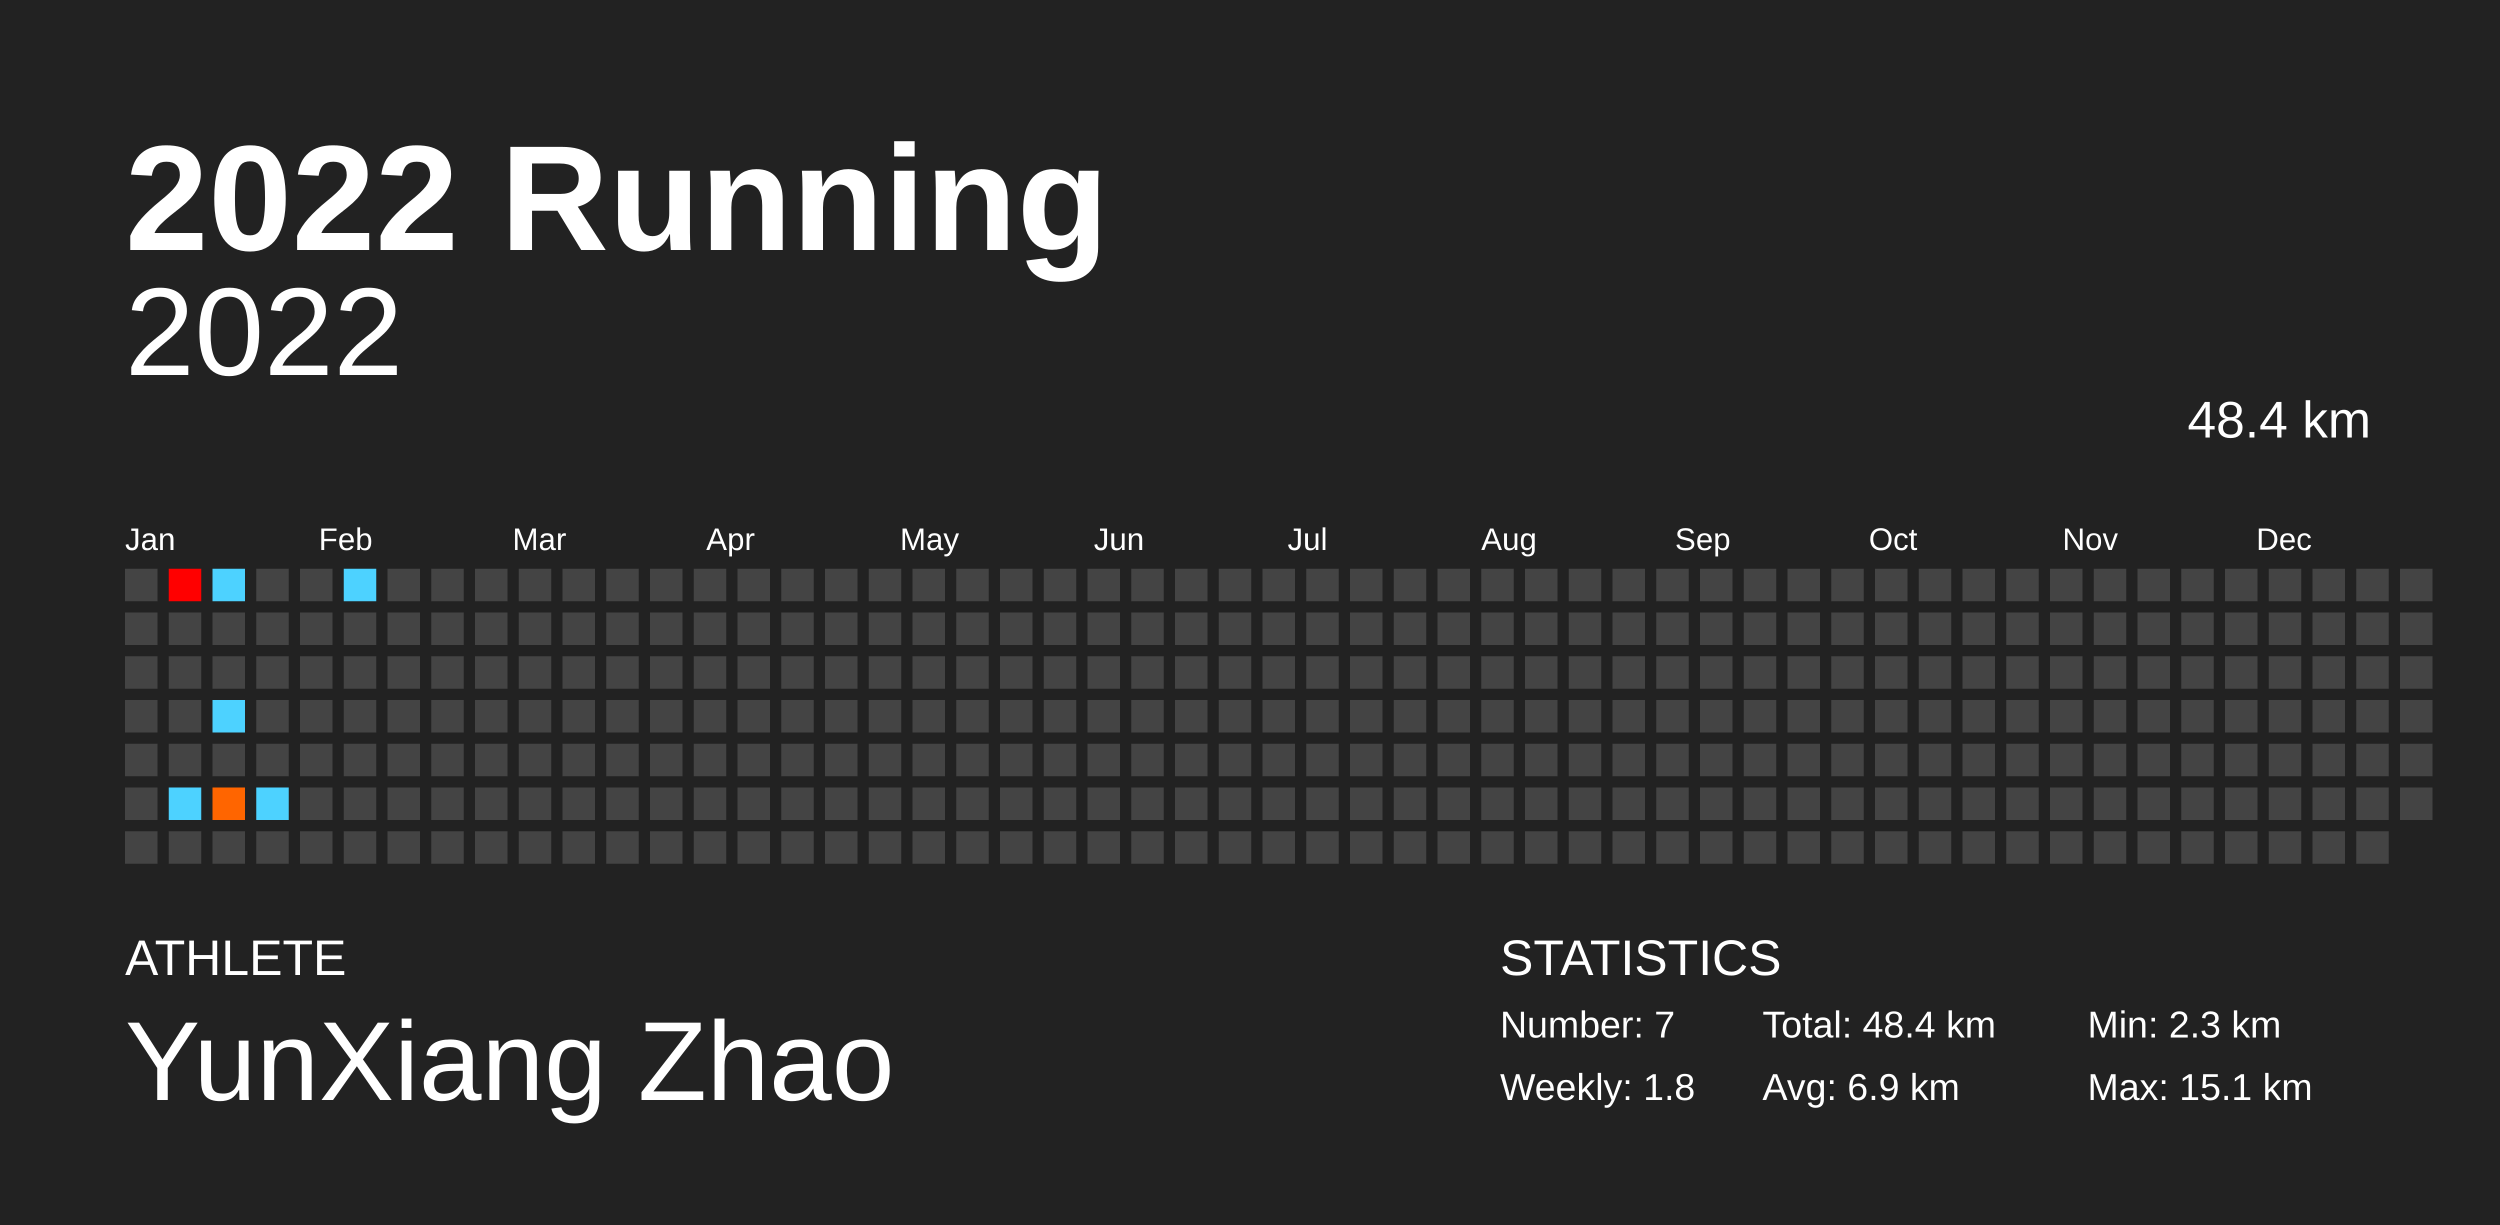
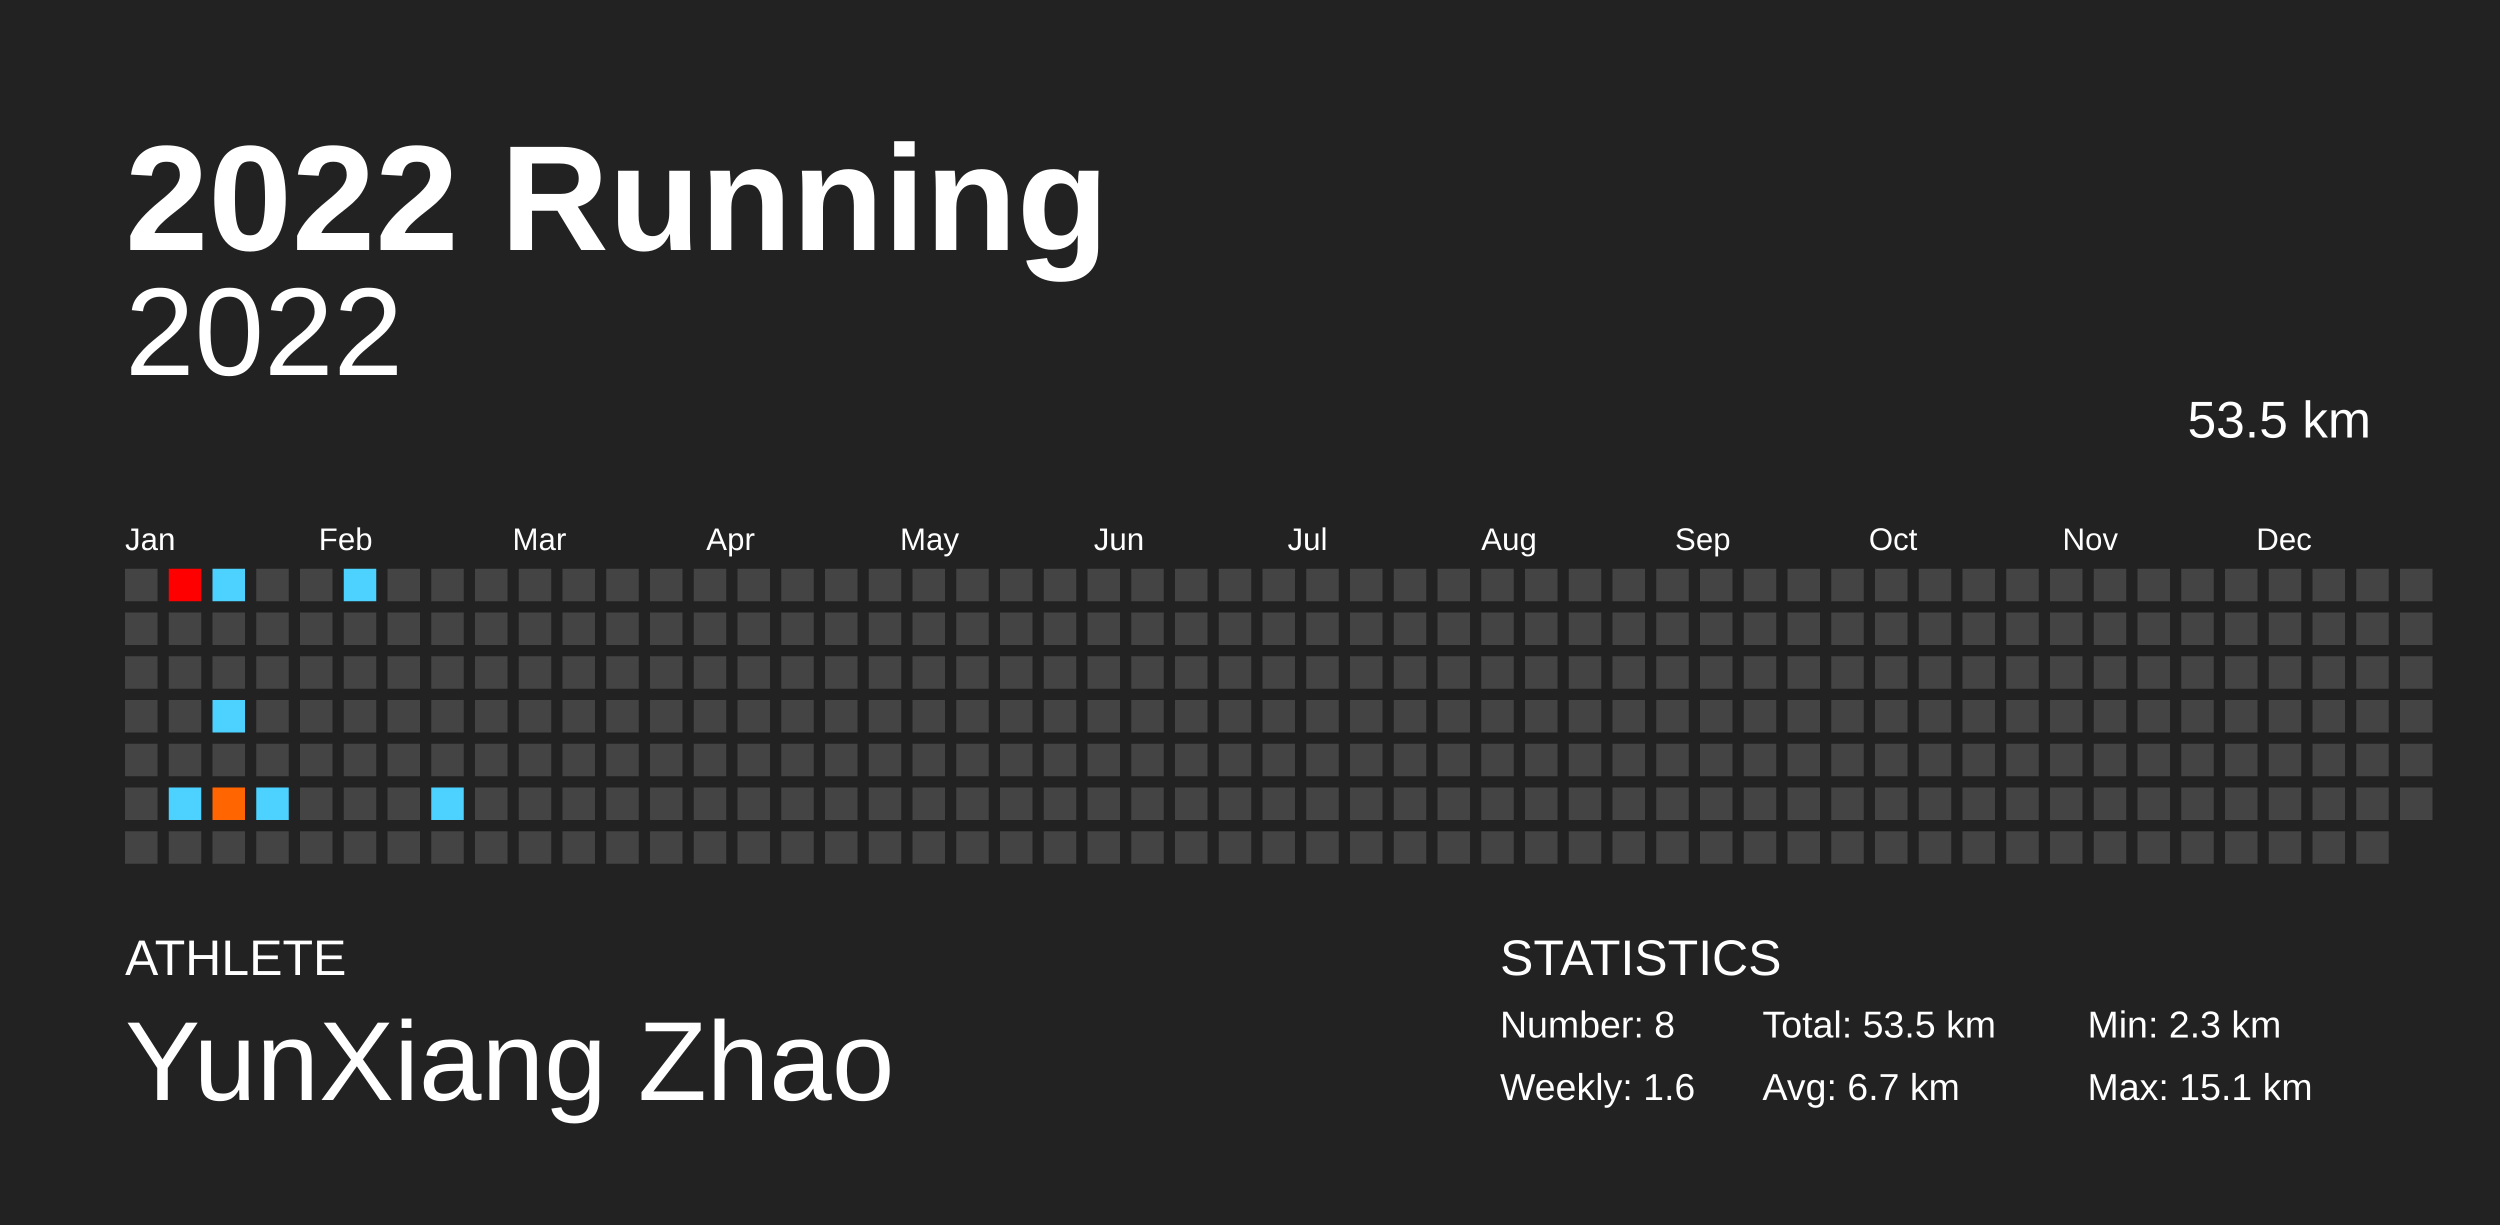
<svg xmlns="http://www.w3.org/2000/svg" baseProfile="full" height="98mm" version="1.1" viewBox="0,0,200,98" width="200mm">
  <defs />
  <rect fill="#222222" height="98" width="200" x="0" y="0" />
  <text fill="#FFFFFF" style="font-size:12px; font-family:Arial; font-weight:bold;" x="10" y="20">2022 Running</text>
  <text fill="#FFFFFF" style="font-size:4px; font-family:Arial" x="10" y="78">ATHLETE</text>
  <text fill="#FFFFFF" style="font-size:9px; font-family:Arial" x="10" y="88">YunXiang Zhao</text>
  <text fill="#FFFFFF" style="font-size:4px; font-family:Arial" x="120" y="78">STATISTICS</text>
-   <text fill="#FFFFFF" style="font-size:3px; font-family:Arial" x="120" y="83">Number: 7</text>
-   <text fill="#FFFFFF" style="font-size:3px; font-family:Arial" x="120" y="88">Weekly: 1.8</text>
-   <text fill="#FFFFFF" style="font-size:3px; font-family:Arial" x="141" y="83">Total: 48.4 km</text>
-   <text fill="#FFFFFF" style="font-size:3px; font-family:Arial" x="141" y="88">Avg: 6.9 km</text>
+   <text fill="#FFFFFF" style="font-size:3px; font-family:Arial" x="120" y="83">Number: 8</text>
+   <text fill="#FFFFFF" style="font-size:3px; font-family:Arial" x="120" y="88">Weekly: 1.6</text>
+   <text fill="#FFFFFF" style="font-size:3px; font-family:Arial" x="141" y="83">Total: 53.5 km</text>
+   <text fill="#FFFFFF" style="font-size:3px; font-family:Arial" x="141" y="88">Avg: 6.7 km</text>
  <text fill="#FFFFFF" style="font-size:3px; font-family:Arial" x="167" y="83">Min: 2.3 km</text>
  <text fill="#FFFFFF" style="font-size:3px; font-family:Arial" x="167" y="88">Max: 15.1 km</text>
  <text alignment-baseline="hanging" fill="#FFFFFF" style="font-size:10.0px; font-family:Arial;" x="10" y="30">2022</text>
-   <text alignment-baseline="hanging" fill="#FFFFFF" style="font-size:4.125px; font-family:Arial;" x="175" y="35">48.4 km</text>
+   <text alignment-baseline="hanging" fill="#FFFFFF" style="font-size:4.125px; font-family:Arial;" x="175" y="35">53.5 km</text>
  <text fill="#FFFFFF" style="font-size:2.5px; font-family:Arial" x="10.0" y="44">Jan</text>
  <text fill="#FFFFFF" style="font-size:2.5px; font-family:Arial" x="25.5" y="44">Feb</text>
  <text fill="#FFFFFF" style="font-size:2.5px; font-family:Arial" x="41.0" y="44">Mar</text>
  <text fill="#FFFFFF" style="font-size:2.5px; font-family:Arial" x="56.5" y="44">Apr</text>
  <text fill="#FFFFFF" style="font-size:2.5px; font-family:Arial" x="72.0" y="44">May</text>
  <text fill="#FFFFFF" style="font-size:2.5px; font-family:Arial" x="87.5" y="44">Jun</text>
  <text fill="#FFFFFF" style="font-size:2.5px; font-family:Arial" x="103.0" y="44">Jul</text>
  <text fill="#FFFFFF" style="font-size:2.5px; font-family:Arial" x="118.5" y="44">Aug</text>
  <text fill="#FFFFFF" style="font-size:2.5px; font-family:Arial" x="134.0" y="44">Sep</text>
  <text fill="#FFFFFF" style="font-size:2.5px; font-family:Arial" x="149.5" y="44">Oct</text>
  <text fill="#FFFFFF" style="font-size:2.5px; font-family:Arial" x="165.0" y="44">Nov</text>
  <text fill="#FFFFFF" style="font-size:2.5px; font-family:Arial" x="180.5" y="44">Dec</text>
  <rect fill="#444444" height="2.6" width="2.6" x="10.0" y="45.5" />
  <rect fill="#444444" height="2.6" width="2.6" x="10.0" y="49.0" />
  <rect fill="#444444" height="2.6" width="2.6" x="10.0" y="52.5" />
  <rect fill="#444444" height="2.6" width="2.6" x="10.0" y="56.0" />
  <rect fill="#444444" height="2.6" width="2.6" x="10.0" y="59.5" />
  <rect fill="#444444" height="2.6" width="2.6" x="10.0" y="63.0" />
  <rect fill="#444444" height="2.6" width="2.6" x="10.0" y="66.5" />
  <rect fill="#ff0000" height="2.6" width="2.6" x="13.5" y="45.5" />
  <rect fill="#444444" height="2.6" width="2.6" x="13.5" y="49.0" />
  <rect fill="#444444" height="2.6" width="2.6" x="13.5" y="52.5" />
  <rect fill="#444444" height="2.6" width="2.6" x="13.5" y="56.0" />
  <rect fill="#444444" height="2.6" width="2.6" x="13.5" y="59.5" />
  <rect fill="#4dd2ff" height="2.6" width="2.6" x="13.5" y="63.0" />
  <rect fill="#444444" height="2.6" width="2.6" x="13.5" y="66.5" />
  <rect fill="#4dd2ff" height="2.6" width="2.6" x="17.0" y="45.5" />
  <rect fill="#444444" height="2.6" width="2.6" x="17.0" y="49.0" />
  <rect fill="#444444" height="2.6" width="2.6" x="17.0" y="52.5" />
  <rect fill="#4dd2ff" height="2.6" width="2.6" x="17.0" y="56.0" />
  <rect fill="#444444" height="2.6" width="2.6" x="17.0" y="59.5" />
  <rect fill="#ff6500" height="2.6" width="2.6" x="17.0" y="63.0" />
  <rect fill="#444444" height="2.6" width="2.6" x="17.0" y="66.5" />
  <rect fill="#444444" height="2.6" width="2.6" x="20.5" y="45.5" />
  <rect fill="#444444" height="2.6" width="2.6" x="20.5" y="49.0" />
  <rect fill="#444444" height="2.6" width="2.6" x="20.5" y="52.5" />
  <rect fill="#444444" height="2.6" width="2.6" x="20.5" y="56.0" />
  <rect fill="#444444" height="2.6" width="2.6" x="20.5" y="59.5" />
  <rect fill="#4dd2ff" height="2.6" width="2.6" x="20.5" y="63.0" />
  <rect fill="#444444" height="2.6" width="2.6" x="20.5" y="66.5" />
  <rect fill="#444444" height="2.6" width="2.6" x="24.0" y="45.5" />
  <rect fill="#444444" height="2.6" width="2.6" x="24.0" y="49.0" />
  <rect fill="#444444" height="2.6" width="2.6" x="24.0" y="52.5" />
  <rect fill="#444444" height="2.6" width="2.6" x="24.0" y="56.0" />
  <rect fill="#444444" height="2.6" width="2.6" x="24.0" y="59.5" />
  <rect fill="#444444" height="2.6" width="2.6" x="24.0" y="63.0" />
  <rect fill="#444444" height="2.6" width="2.6" x="24.0" y="66.5" />
  <rect fill="#4dd2ff" height="2.6" width="2.6" x="27.5" y="45.5" />
  <rect fill="#444444" height="2.6" width="2.6" x="27.5" y="49.0" />
  <rect fill="#444444" height="2.6" width="2.6" x="27.5" y="52.5" />
  <rect fill="#444444" height="2.6" width="2.6" x="27.5" y="56.0" />
  <rect fill="#444444" height="2.6" width="2.6" x="27.5" y="59.5" />
  <rect fill="#444444" height="2.6" width="2.6" x="27.5" y="63.0" />
  <rect fill="#444444" height="2.6" width="2.6" x="27.5" y="66.5" />
  <rect fill="#444444" height="2.6" width="2.6" x="31.0" y="45.5" />
  <rect fill="#444444" height="2.6" width="2.6" x="31.0" y="49.0" />
  <rect fill="#444444" height="2.6" width="2.6" x="31.0" y="52.5" />
  <rect fill="#444444" height="2.6" width="2.6" x="31.0" y="56.0" />
  <rect fill="#444444" height="2.6" width="2.6" x="31.0" y="59.5" />
  <rect fill="#444444" height="2.6" width="2.6" x="31.0" y="63.0" />
  <rect fill="#444444" height="2.6" width="2.6" x="31.0" y="66.5" />
  <rect fill="#444444" height="2.6" width="2.6" x="34.5" y="45.5" />
  <rect fill="#444444" height="2.6" width="2.6" x="34.5" y="49.0" />
  <rect fill="#444444" height="2.6" width="2.6" x="34.5" y="52.5" />
  <rect fill="#444444" height="2.6" width="2.6" x="34.5" y="56.0" />
  <rect fill="#444444" height="2.6" width="2.6" x="34.5" y="59.5" />
-   <rect fill="#444444" height="2.6" width="2.6" x="34.5" y="63.0" />
+   <rect fill="#4dd2ff" height="2.6" width="2.6" x="34.5" y="63.0" />
  <rect fill="#444444" height="2.6" width="2.6" x="34.5" y="66.5" />
  <rect fill="#444444" height="2.6" width="2.6" x="38.0" y="45.5" />
  <rect fill="#444444" height="2.6" width="2.6" x="38.0" y="49.0" />
  <rect fill="#444444" height="2.6" width="2.6" x="38.0" y="52.5" />
  <rect fill="#444444" height="2.6" width="2.6" x="38.0" y="56.0" />
  <rect fill="#444444" height="2.6" width="2.6" x="38.0" y="59.5" />
  <rect fill="#444444" height="2.6" width="2.6" x="38.0" y="63.0" />
  <rect fill="#444444" height="2.6" width="2.6" x="38.0" y="66.5" />
  <rect fill="#444444" height="2.6" width="2.6" x="41.5" y="45.5" />
  <rect fill="#444444" height="2.6" width="2.6" x="41.5" y="49.0" />
  <rect fill="#444444" height="2.6" width="2.6" x="41.5" y="52.5" />
  <rect fill="#444444" height="2.6" width="2.6" x="41.5" y="56.0" />
  <rect fill="#444444" height="2.6" width="2.6" x="41.5" y="59.5" />
  <rect fill="#444444" height="2.6" width="2.6" x="41.5" y="63.0" />
  <rect fill="#444444" height="2.6" width="2.6" x="41.5" y="66.5" />
  <rect fill="#444444" height="2.6" width="2.6" x="45.0" y="45.5" />
  <rect fill="#444444" height="2.6" width="2.6" x="45.0" y="49.0" />
  <rect fill="#444444" height="2.6" width="2.6" x="45.0" y="52.5" />
  <rect fill="#444444" height="2.6" width="2.6" x="45.0" y="56.0" />
  <rect fill="#444444" height="2.6" width="2.6" x="45.0" y="59.5" />
  <rect fill="#444444" height="2.6" width="2.6" x="45.0" y="63.0" />
  <rect fill="#444444" height="2.6" width="2.6" x="45.0" y="66.5" />
  <rect fill="#444444" height="2.6" width="2.6" x="48.5" y="45.5" />
  <rect fill="#444444" height="2.6" width="2.6" x="48.5" y="49.0" />
  <rect fill="#444444" height="2.6" width="2.6" x="48.5" y="52.5" />
  <rect fill="#444444" height="2.6" width="2.6" x="48.5" y="56.0" />
  <rect fill="#444444" height="2.6" width="2.6" x="48.5" y="59.5" />
  <rect fill="#444444" height="2.6" width="2.6" x="48.5" y="63.0" />
  <rect fill="#444444" height="2.6" width="2.6" x="48.5" y="66.5" />
  <rect fill="#444444" height="2.6" width="2.6" x="52.0" y="45.5" />
  <rect fill="#444444" height="2.6" width="2.6" x="52.0" y="49.0" />
  <rect fill="#444444" height="2.6" width="2.6" x="52.0" y="52.5" />
  <rect fill="#444444" height="2.6" width="2.6" x="52.0" y="56.0" />
  <rect fill="#444444" height="2.6" width="2.6" x="52.0" y="59.5" />
  <rect fill="#444444" height="2.6" width="2.6" x="52.0" y="63.0" />
  <rect fill="#444444" height="2.6" width="2.6" x="52.0" y="66.5" />
  <rect fill="#444444" height="2.6" width="2.6" x="55.5" y="45.5" />
  <rect fill="#444444" height="2.6" width="2.6" x="55.5" y="49.0" />
  <rect fill="#444444" height="2.6" width="2.6" x="55.5" y="52.5" />
  <rect fill="#444444" height="2.6" width="2.6" x="55.5" y="56.0" />
  <rect fill="#444444" height="2.6" width="2.6" x="55.5" y="59.5" />
  <rect fill="#444444" height="2.6" width="2.6" x="55.5" y="63.0" />
  <rect fill="#444444" height="2.6" width="2.6" x="55.5" y="66.5" />
  <rect fill="#444444" height="2.6" width="2.6" x="59.0" y="45.5" />
  <rect fill="#444444" height="2.6" width="2.6" x="59.0" y="49.0" />
  <rect fill="#444444" height="2.6" width="2.6" x="59.0" y="52.5" />
  <rect fill="#444444" height="2.6" width="2.6" x="59.0" y="56.0" />
  <rect fill="#444444" height="2.6" width="2.6" x="59.0" y="59.5" />
  <rect fill="#444444" height="2.6" width="2.6" x="59.0" y="63.0" />
  <rect fill="#444444" height="2.6" width="2.6" x="59.0" y="66.5" />
  <rect fill="#444444" height="2.6" width="2.6" x="62.5" y="45.5" />
  <rect fill="#444444" height="2.6" width="2.6" x="62.5" y="49.0" />
  <rect fill="#444444" height="2.6" width="2.6" x="62.5" y="52.5" />
  <rect fill="#444444" height="2.6" width="2.6" x="62.5" y="56.0" />
  <rect fill="#444444" height="2.6" width="2.6" x="62.5" y="59.5" />
  <rect fill="#444444" height="2.6" width="2.6" x="62.5" y="63.0" />
  <rect fill="#444444" height="2.6" width="2.6" x="62.5" y="66.5" />
  <rect fill="#444444" height="2.6" width="2.6" x="66.0" y="45.5" />
  <rect fill="#444444" height="2.6" width="2.6" x="66.0" y="49.0" />
  <rect fill="#444444" height="2.6" width="2.6" x="66.0" y="52.5" />
  <rect fill="#444444" height="2.6" width="2.6" x="66.0" y="56.0" />
  <rect fill="#444444" height="2.6" width="2.6" x="66.0" y="59.5" />
  <rect fill="#444444" height="2.6" width="2.6" x="66.0" y="63.0" />
  <rect fill="#444444" height="2.6" width="2.6" x="66.0" y="66.5" />
  <rect fill="#444444" height="2.6" width="2.6" x="69.5" y="45.5" />
  <rect fill="#444444" height="2.6" width="2.6" x="69.5" y="49.0" />
  <rect fill="#444444" height="2.6" width="2.6" x="69.5" y="52.5" />
  <rect fill="#444444" height="2.6" width="2.6" x="69.5" y="56.0" />
  <rect fill="#444444" height="2.6" width="2.6" x="69.5" y="59.5" />
  <rect fill="#444444" height="2.6" width="2.6" x="69.5" y="63.0" />
  <rect fill="#444444" height="2.6" width="2.6" x="69.5" y="66.5" />
  <rect fill="#444444" height="2.6" width="2.6" x="73.0" y="45.5" />
  <rect fill="#444444" height="2.6" width="2.6" x="73.0" y="49.0" />
  <rect fill="#444444" height="2.6" width="2.6" x="73.0" y="52.5" />
  <rect fill="#444444" height="2.6" width="2.6" x="73.0" y="56.0" />
  <rect fill="#444444" height="2.6" width="2.6" x="73.0" y="59.5" />
  <rect fill="#444444" height="2.6" width="2.6" x="73.0" y="63.0" />
  <rect fill="#444444" height="2.6" width="2.6" x="73.0" y="66.5" />
  <rect fill="#444444" height="2.6" width="2.6" x="76.5" y="45.5" />
  <rect fill="#444444" height="2.6" width="2.6" x="76.5" y="49.0" />
  <rect fill="#444444" height="2.6" width="2.6" x="76.5" y="52.5" />
  <rect fill="#444444" height="2.6" width="2.6" x="76.5" y="56.0" />
  <rect fill="#444444" height="2.6" width="2.6" x="76.5" y="59.5" />
  <rect fill="#444444" height="2.6" width="2.6" x="76.5" y="63.0" />
  <rect fill="#444444" height="2.6" width="2.6" x="76.5" y="66.5" />
  <rect fill="#444444" height="2.6" width="2.6" x="80.0" y="45.5" />
  <rect fill="#444444" height="2.6" width="2.6" x="80.0" y="49.0" />
  <rect fill="#444444" height="2.6" width="2.6" x="80.0" y="52.5" />
  <rect fill="#444444" height="2.6" width="2.6" x="80.0" y="56.0" />
  <rect fill="#444444" height="2.6" width="2.6" x="80.0" y="59.5" />
  <rect fill="#444444" height="2.6" width="2.6" x="80.0" y="63.0" />
  <rect fill="#444444" height="2.6" width="2.6" x="80.0" y="66.5" />
  <rect fill="#444444" height="2.6" width="2.6" x="83.5" y="45.5" />
  <rect fill="#444444" height="2.6" width="2.6" x="83.5" y="49.0" />
  <rect fill="#444444" height="2.6" width="2.6" x="83.5" y="52.5" />
  <rect fill="#444444" height="2.6" width="2.6" x="83.5" y="56.0" />
  <rect fill="#444444" height="2.6" width="2.6" x="83.5" y="59.5" />
  <rect fill="#444444" height="2.6" width="2.6" x="83.5" y="63.0" />
  <rect fill="#444444" height="2.6" width="2.6" x="83.5" y="66.5" />
  <rect fill="#444444" height="2.6" width="2.6" x="87.0" y="45.5" />
  <rect fill="#444444" height="2.6" width="2.6" x="87.0" y="49.0" />
  <rect fill="#444444" height="2.6" width="2.6" x="87.0" y="52.5" />
  <rect fill="#444444" height="2.6" width="2.6" x="87.0" y="56.0" />
  <rect fill="#444444" height="2.6" width="2.6" x="87.0" y="59.5" />
  <rect fill="#444444" height="2.6" width="2.6" x="87.0" y="63.0" />
  <rect fill="#444444" height="2.6" width="2.6" x="87.0" y="66.5" />
  <rect fill="#444444" height="2.6" width="2.6" x="90.5" y="45.5" />
  <rect fill="#444444" height="2.6" width="2.6" x="90.5" y="49.0" />
  <rect fill="#444444" height="2.6" width="2.6" x="90.5" y="52.5" />
  <rect fill="#444444" height="2.6" width="2.6" x="90.5" y="56.0" />
  <rect fill="#444444" height="2.6" width="2.6" x="90.5" y="59.5" />
  <rect fill="#444444" height="2.6" width="2.6" x="90.5" y="63.0" />
  <rect fill="#444444" height="2.6" width="2.6" x="90.5" y="66.5" />
  <rect fill="#444444" height="2.6" width="2.6" x="94.0" y="45.5" />
  <rect fill="#444444" height="2.6" width="2.6" x="94.0" y="49.0" />
  <rect fill="#444444" height="2.6" width="2.6" x="94.0" y="52.5" />
  <rect fill="#444444" height="2.6" width="2.6" x="94.0" y="56.0" />
  <rect fill="#444444" height="2.6" width="2.6" x="94.0" y="59.5" />
  <rect fill="#444444" height="2.6" width="2.6" x="94.0" y="63.0" />
  <rect fill="#444444" height="2.6" width="2.6" x="94.0" y="66.5" />
  <rect fill="#444444" height="2.6" width="2.6" x="97.5" y="45.5" />
  <rect fill="#444444" height="2.6" width="2.6" x="97.5" y="49.0" />
  <rect fill="#444444" height="2.6" width="2.6" x="97.5" y="52.5" />
  <rect fill="#444444" height="2.6" width="2.6" x="97.5" y="56.0" />
  <rect fill="#444444" height="2.6" width="2.6" x="97.5" y="59.5" />
  <rect fill="#444444" height="2.6" width="2.6" x="97.5" y="63.0" />
  <rect fill="#444444" height="2.6" width="2.6" x="97.5" y="66.5" />
  <rect fill="#444444" height="2.6" width="2.6" x="101.0" y="45.5" />
  <rect fill="#444444" height="2.6" width="2.6" x="101.0" y="49.0" />
  <rect fill="#444444" height="2.6" width="2.6" x="101.0" y="52.5" />
  <rect fill="#444444" height="2.6" width="2.6" x="101.0" y="56.0" />
  <rect fill="#444444" height="2.6" width="2.6" x="101.0" y="59.5" />
  <rect fill="#444444" height="2.6" width="2.6" x="101.0" y="63.0" />
  <rect fill="#444444" height="2.6" width="2.6" x="101.0" y="66.5" />
  <rect fill="#444444" height="2.6" width="2.6" x="104.5" y="45.5" />
  <rect fill="#444444" height="2.6" width="2.6" x="104.5" y="49.0" />
  <rect fill="#444444" height="2.6" width="2.6" x="104.5" y="52.5" />
  <rect fill="#444444" height="2.6" width="2.6" x="104.5" y="56.0" />
  <rect fill="#444444" height="2.6" width="2.6" x="104.5" y="59.5" />
  <rect fill="#444444" height="2.6" width="2.6" x="104.5" y="63.0" />
  <rect fill="#444444" height="2.6" width="2.6" x="104.5" y="66.5" />
  <rect fill="#444444" height="2.6" width="2.6" x="108.0" y="45.5" />
  <rect fill="#444444" height="2.6" width="2.6" x="108.0" y="49.0" />
  <rect fill="#444444" height="2.6" width="2.6" x="108.0" y="52.5" />
  <rect fill="#444444" height="2.6" width="2.6" x="108.0" y="56.0" />
  <rect fill="#444444" height="2.6" width="2.6" x="108.0" y="59.5" />
  <rect fill="#444444" height="2.6" width="2.6" x="108.0" y="63.0" />
  <rect fill="#444444" height="2.6" width="2.6" x="108.0" y="66.5" />
  <rect fill="#444444" height="2.6" width="2.6" x="111.5" y="45.5" />
  <rect fill="#444444" height="2.6" width="2.6" x="111.5" y="49.0" />
  <rect fill="#444444" height="2.6" width="2.6" x="111.5" y="52.5" />
  <rect fill="#444444" height="2.6" width="2.6" x="111.5" y="56.0" />
  <rect fill="#444444" height="2.6" width="2.6" x="111.5" y="59.5" />
  <rect fill="#444444" height="2.6" width="2.6" x="111.5" y="63.0" />
  <rect fill="#444444" height="2.6" width="2.6" x="111.5" y="66.5" />
  <rect fill="#444444" height="2.6" width="2.6" x="115.0" y="45.5" />
  <rect fill="#444444" height="2.6" width="2.6" x="115.0" y="49.0" />
  <rect fill="#444444" height="2.6" width="2.6" x="115.0" y="52.5" />
  <rect fill="#444444" height="2.6" width="2.6" x="115.0" y="56.0" />
  <rect fill="#444444" height="2.6" width="2.6" x="115.0" y="59.5" />
  <rect fill="#444444" height="2.6" width="2.6" x="115.0" y="63.0" />
  <rect fill="#444444" height="2.6" width="2.6" x="115.0" y="66.5" />
  <rect fill="#444444" height="2.6" width="2.6" x="118.5" y="45.5" />
  <rect fill="#444444" height="2.6" width="2.6" x="118.5" y="49.0" />
  <rect fill="#444444" height="2.6" width="2.6" x="118.5" y="52.5" />
  <rect fill="#444444" height="2.6" width="2.6" x="118.5" y="56.0" />
  <rect fill="#444444" height="2.6" width="2.6" x="118.5" y="59.5" />
  <rect fill="#444444" height="2.6" width="2.6" x="118.5" y="63.0" />
  <rect fill="#444444" height="2.6" width="2.6" x="118.5" y="66.5" />
  <rect fill="#444444" height="2.6" width="2.6" x="122.0" y="45.5" />
  <rect fill="#444444" height="2.6" width="2.6" x="122.0" y="49.0" />
  <rect fill="#444444" height="2.6" width="2.6" x="122.0" y="52.5" />
  <rect fill="#444444" height="2.6" width="2.6" x="122.0" y="56.0" />
  <rect fill="#444444" height="2.6" width="2.6" x="122.0" y="59.5" />
  <rect fill="#444444" height="2.6" width="2.6" x="122.0" y="63.0" />
  <rect fill="#444444" height="2.6" width="2.6" x="122.0" y="66.5" />
  <rect fill="#444444" height="2.6" width="2.6" x="125.5" y="45.5" />
  <rect fill="#444444" height="2.6" width="2.6" x="125.5" y="49.0" />
  <rect fill="#444444" height="2.6" width="2.6" x="125.5" y="52.5" />
  <rect fill="#444444" height="2.6" width="2.6" x="125.5" y="56.0" />
  <rect fill="#444444" height="2.6" width="2.6" x="125.5" y="59.5" />
  <rect fill="#444444" height="2.6" width="2.6" x="125.5" y="63.0" />
  <rect fill="#444444" height="2.6" width="2.6" x="125.5" y="66.5" />
  <rect fill="#444444" height="2.6" width="2.6" x="129.0" y="45.5" />
  <rect fill="#444444" height="2.6" width="2.6" x="129.0" y="49.0" />
  <rect fill="#444444" height="2.6" width="2.6" x="129.0" y="52.5" />
  <rect fill="#444444" height="2.6" width="2.6" x="129.0" y="56.0" />
  <rect fill="#444444" height="2.6" width="2.6" x="129.0" y="59.5" />
  <rect fill="#444444" height="2.6" width="2.6" x="129.0" y="63.0" />
  <rect fill="#444444" height="2.6" width="2.6" x="129.0" y="66.5" />
  <rect fill="#444444" height="2.6" width="2.6" x="132.5" y="45.5" />
  <rect fill="#444444" height="2.6" width="2.6" x="132.5" y="49.0" />
  <rect fill="#444444" height="2.6" width="2.6" x="132.5" y="52.5" />
  <rect fill="#444444" height="2.6" width="2.6" x="132.5" y="56.0" />
  <rect fill="#444444" height="2.6" width="2.6" x="132.5" y="59.5" />
  <rect fill="#444444" height="2.6" width="2.6" x="132.5" y="63.0" />
  <rect fill="#444444" height="2.6" width="2.6" x="132.5" y="66.5" />
  <rect fill="#444444" height="2.6" width="2.6" x="136.0" y="45.5" />
  <rect fill="#444444" height="2.6" width="2.6" x="136.0" y="49.0" />
  <rect fill="#444444" height="2.6" width="2.6" x="136.0" y="52.5" />
  <rect fill="#444444" height="2.6" width="2.6" x="136.0" y="56.0" />
  <rect fill="#444444" height="2.6" width="2.6" x="136.0" y="59.5" />
  <rect fill="#444444" height="2.6" width="2.6" x="136.0" y="63.0" />
  <rect fill="#444444" height="2.6" width="2.6" x="136.0" y="66.5" />
  <rect fill="#444444" height="2.6" width="2.6" x="139.5" y="45.5" />
  <rect fill="#444444" height="2.6" width="2.6" x="139.5" y="49.0" />
  <rect fill="#444444" height="2.6" width="2.6" x="139.5" y="52.5" />
  <rect fill="#444444" height="2.6" width="2.6" x="139.5" y="56.0" />
  <rect fill="#444444" height="2.6" width="2.6" x="139.5" y="59.5" />
  <rect fill="#444444" height="2.6" width="2.6" x="139.5" y="63.0" />
  <rect fill="#444444" height="2.6" width="2.6" x="139.5" y="66.5" />
  <rect fill="#444444" height="2.6" width="2.6" x="143.0" y="45.5" />
  <rect fill="#444444" height="2.6" width="2.6" x="143.0" y="49.0" />
  <rect fill="#444444" height="2.6" width="2.6" x="143.0" y="52.5" />
  <rect fill="#444444" height="2.6" width="2.6" x="143.0" y="56.0" />
  <rect fill="#444444" height="2.6" width="2.6" x="143.0" y="59.5" />
  <rect fill="#444444" height="2.6" width="2.6" x="143.0" y="63.0" />
  <rect fill="#444444" height="2.6" width="2.6" x="143.0" y="66.5" />
  <rect fill="#444444" height="2.6" width="2.6" x="146.5" y="45.5" />
  <rect fill="#444444" height="2.6" width="2.6" x="146.5" y="49.0" />
  <rect fill="#444444" height="2.6" width="2.6" x="146.5" y="52.5" />
  <rect fill="#444444" height="2.6" width="2.6" x="146.5" y="56.0" />
  <rect fill="#444444" height="2.6" width="2.6" x="146.5" y="59.5" />
  <rect fill="#444444" height="2.6" width="2.6" x="146.5" y="63.0" />
  <rect fill="#444444" height="2.6" width="2.6" x="146.5" y="66.5" />
  <rect fill="#444444" height="2.6" width="2.6" x="150.0" y="45.5" />
  <rect fill="#444444" height="2.6" width="2.6" x="150.0" y="49.0" />
  <rect fill="#444444" height="2.6" width="2.6" x="150.0" y="52.5" />
  <rect fill="#444444" height="2.6" width="2.6" x="150.0" y="56.0" />
  <rect fill="#444444" height="2.6" width="2.6" x="150.0" y="59.5" />
  <rect fill="#444444" height="2.6" width="2.6" x="150.0" y="63.0" />
  <rect fill="#444444" height="2.6" width="2.6" x="150.0" y="66.5" />
  <rect fill="#444444" height="2.6" width="2.6" x="153.5" y="45.5" />
  <rect fill="#444444" height="2.6" width="2.6" x="153.5" y="49.0" />
  <rect fill="#444444" height="2.6" width="2.6" x="153.5" y="52.5" />
  <rect fill="#444444" height="2.6" width="2.6" x="153.5" y="56.0" />
  <rect fill="#444444" height="2.6" width="2.6" x="153.5" y="59.5" />
  <rect fill="#444444" height="2.6" width="2.6" x="153.5" y="63.0" />
  <rect fill="#444444" height="2.6" width="2.6" x="153.5" y="66.5" />
  <rect fill="#444444" height="2.6" width="2.6" x="157.0" y="45.5" />
  <rect fill="#444444" height="2.6" width="2.6" x="157.0" y="49.0" />
  <rect fill="#444444" height="2.6" width="2.6" x="157.0" y="52.5" />
  <rect fill="#444444" height="2.6" width="2.6" x="157.0" y="56.0" />
  <rect fill="#444444" height="2.6" width="2.6" x="157.0" y="59.5" />
  <rect fill="#444444" height="2.6" width="2.6" x="157.0" y="63.0" />
  <rect fill="#444444" height="2.6" width="2.6" x="157.0" y="66.5" />
  <rect fill="#444444" height="2.6" width="2.6" x="160.5" y="45.5" />
  <rect fill="#444444" height="2.6" width="2.6" x="160.5" y="49.0" />
  <rect fill="#444444" height="2.6" width="2.6" x="160.5" y="52.5" />
  <rect fill="#444444" height="2.6" width="2.6" x="160.5" y="56.0" />
  <rect fill="#444444" height="2.6" width="2.6" x="160.5" y="59.5" />
  <rect fill="#444444" height="2.6" width="2.6" x="160.5" y="63.0" />
  <rect fill="#444444" height="2.6" width="2.6" x="160.5" y="66.5" />
  <rect fill="#444444" height="2.6" width="2.6" x="164.0" y="45.5" />
  <rect fill="#444444" height="2.6" width="2.6" x="164.0" y="49.0" />
  <rect fill="#444444" height="2.6" width="2.6" x="164.0" y="52.5" />
  <rect fill="#444444" height="2.6" width="2.6" x="164.0" y="56.0" />
  <rect fill="#444444" height="2.6" width="2.6" x="164.0" y="59.5" />
  <rect fill="#444444" height="2.6" width="2.6" x="164.0" y="63.0" />
  <rect fill="#444444" height="2.6" width="2.6" x="164.0" y="66.5" />
  <rect fill="#444444" height="2.6" width="2.6" x="167.5" y="45.5" />
  <rect fill="#444444" height="2.6" width="2.6" x="167.5" y="49.0" />
  <rect fill="#444444" height="2.6" width="2.6" x="167.5" y="52.5" />
  <rect fill="#444444" height="2.6" width="2.6" x="167.5" y="56.0" />
  <rect fill="#444444" height="2.6" width="2.6" x="167.5" y="59.5" />
  <rect fill="#444444" height="2.6" width="2.6" x="167.5" y="63.0" />
  <rect fill="#444444" height="2.6" width="2.6" x="167.5" y="66.5" />
  <rect fill="#444444" height="2.6" width="2.6" x="171.0" y="45.5" />
  <rect fill="#444444" height="2.6" width="2.6" x="171.0" y="49.0" />
  <rect fill="#444444" height="2.6" width="2.6" x="171.0" y="52.5" />
  <rect fill="#444444" height="2.6" width="2.6" x="171.0" y="56.0" />
  <rect fill="#444444" height="2.6" width="2.6" x="171.0" y="59.5" />
  <rect fill="#444444" height="2.6" width="2.6" x="171.0" y="63.0" />
  <rect fill="#444444" height="2.6" width="2.6" x="171.0" y="66.5" />
  <rect fill="#444444" height="2.6" width="2.6" x="174.5" y="45.5" />
  <rect fill="#444444" height="2.6" width="2.6" x="174.5" y="49.0" />
  <rect fill="#444444" height="2.6" width="2.6" x="174.5" y="52.5" />
  <rect fill="#444444" height="2.6" width="2.6" x="174.5" y="56.0" />
  <rect fill="#444444" height="2.6" width="2.6" x="174.5" y="59.5" />
  <rect fill="#444444" height="2.6" width="2.6" x="174.5" y="63.0" />
  <rect fill="#444444" height="2.6" width="2.6" x="174.5" y="66.5" />
  <rect fill="#444444" height="2.6" width="2.6" x="178.0" y="45.5" />
  <rect fill="#444444" height="2.6" width="2.6" x="178.0" y="49.0" />
  <rect fill="#444444" height="2.6" width="2.6" x="178.0" y="52.5" />
  <rect fill="#444444" height="2.6" width="2.6" x="178.0" y="56.0" />
  <rect fill="#444444" height="2.6" width="2.6" x="178.0" y="59.5" />
  <rect fill="#444444" height="2.6" width="2.6" x="178.0" y="63.0" />
  <rect fill="#444444" height="2.6" width="2.6" x="178.0" y="66.5" />
  <rect fill="#444444" height="2.6" width="2.6" x="181.5" y="45.5" />
  <rect fill="#444444" height="2.6" width="2.6" x="181.5" y="49.0" />
  <rect fill="#444444" height="2.6" width="2.6" x="181.5" y="52.5" />
  <rect fill="#444444" height="2.6" width="2.6" x="181.5" y="56.0" />
  <rect fill="#444444" height="2.6" width="2.6" x="181.5" y="59.5" />
  <rect fill="#444444" height="2.6" width="2.6" x="181.5" y="63.0" />
  <rect fill="#444444" height="2.6" width="2.6" x="181.5" y="66.5" />
  <rect fill="#444444" height="2.6" width="2.6" x="185.0" y="45.5" />
  <rect fill="#444444" height="2.6" width="2.6" x="185.0" y="49.0" />
  <rect fill="#444444" height="2.6" width="2.6" x="185.0" y="52.5" />
  <rect fill="#444444" height="2.6" width="2.6" x="185.0" y="56.0" />
  <rect fill="#444444" height="2.6" width="2.6" x="185.0" y="59.5" />
  <rect fill="#444444" height="2.6" width="2.6" x="185.0" y="63.0" />
  <rect fill="#444444" height="2.6" width="2.6" x="185.0" y="66.5" />
  <rect fill="#444444" height="2.6" width="2.6" x="188.5" y="45.5" />
  <rect fill="#444444" height="2.6" width="2.6" x="188.5" y="49.0" />
  <rect fill="#444444" height="2.6" width="2.6" x="188.5" y="52.5" />
  <rect fill="#444444" height="2.6" width="2.6" x="188.5" y="56.0" />
  <rect fill="#444444" height="2.6" width="2.6" x="188.5" y="59.5" />
  <rect fill="#444444" height="2.6" width="2.6" x="188.5" y="63.0" />
  <rect fill="#444444" height="2.6" width="2.6" x="188.5" y="66.5" />
  <rect fill="#444444" height="2.6" width="2.6" x="192.0" y="45.5" />
  <rect fill="#444444" height="2.6" width="2.6" x="192.0" y="49.0" />
  <rect fill="#444444" height="2.6" width="2.6" x="192.0" y="52.5" />
  <rect fill="#444444" height="2.6" width="2.6" x="192.0" y="56.0" />
  <rect fill="#444444" height="2.6" width="2.6" x="192.0" y="59.5" />
  <rect fill="#444444" height="2.6" width="2.6" x="192.0" y="63.0" />
</svg>
